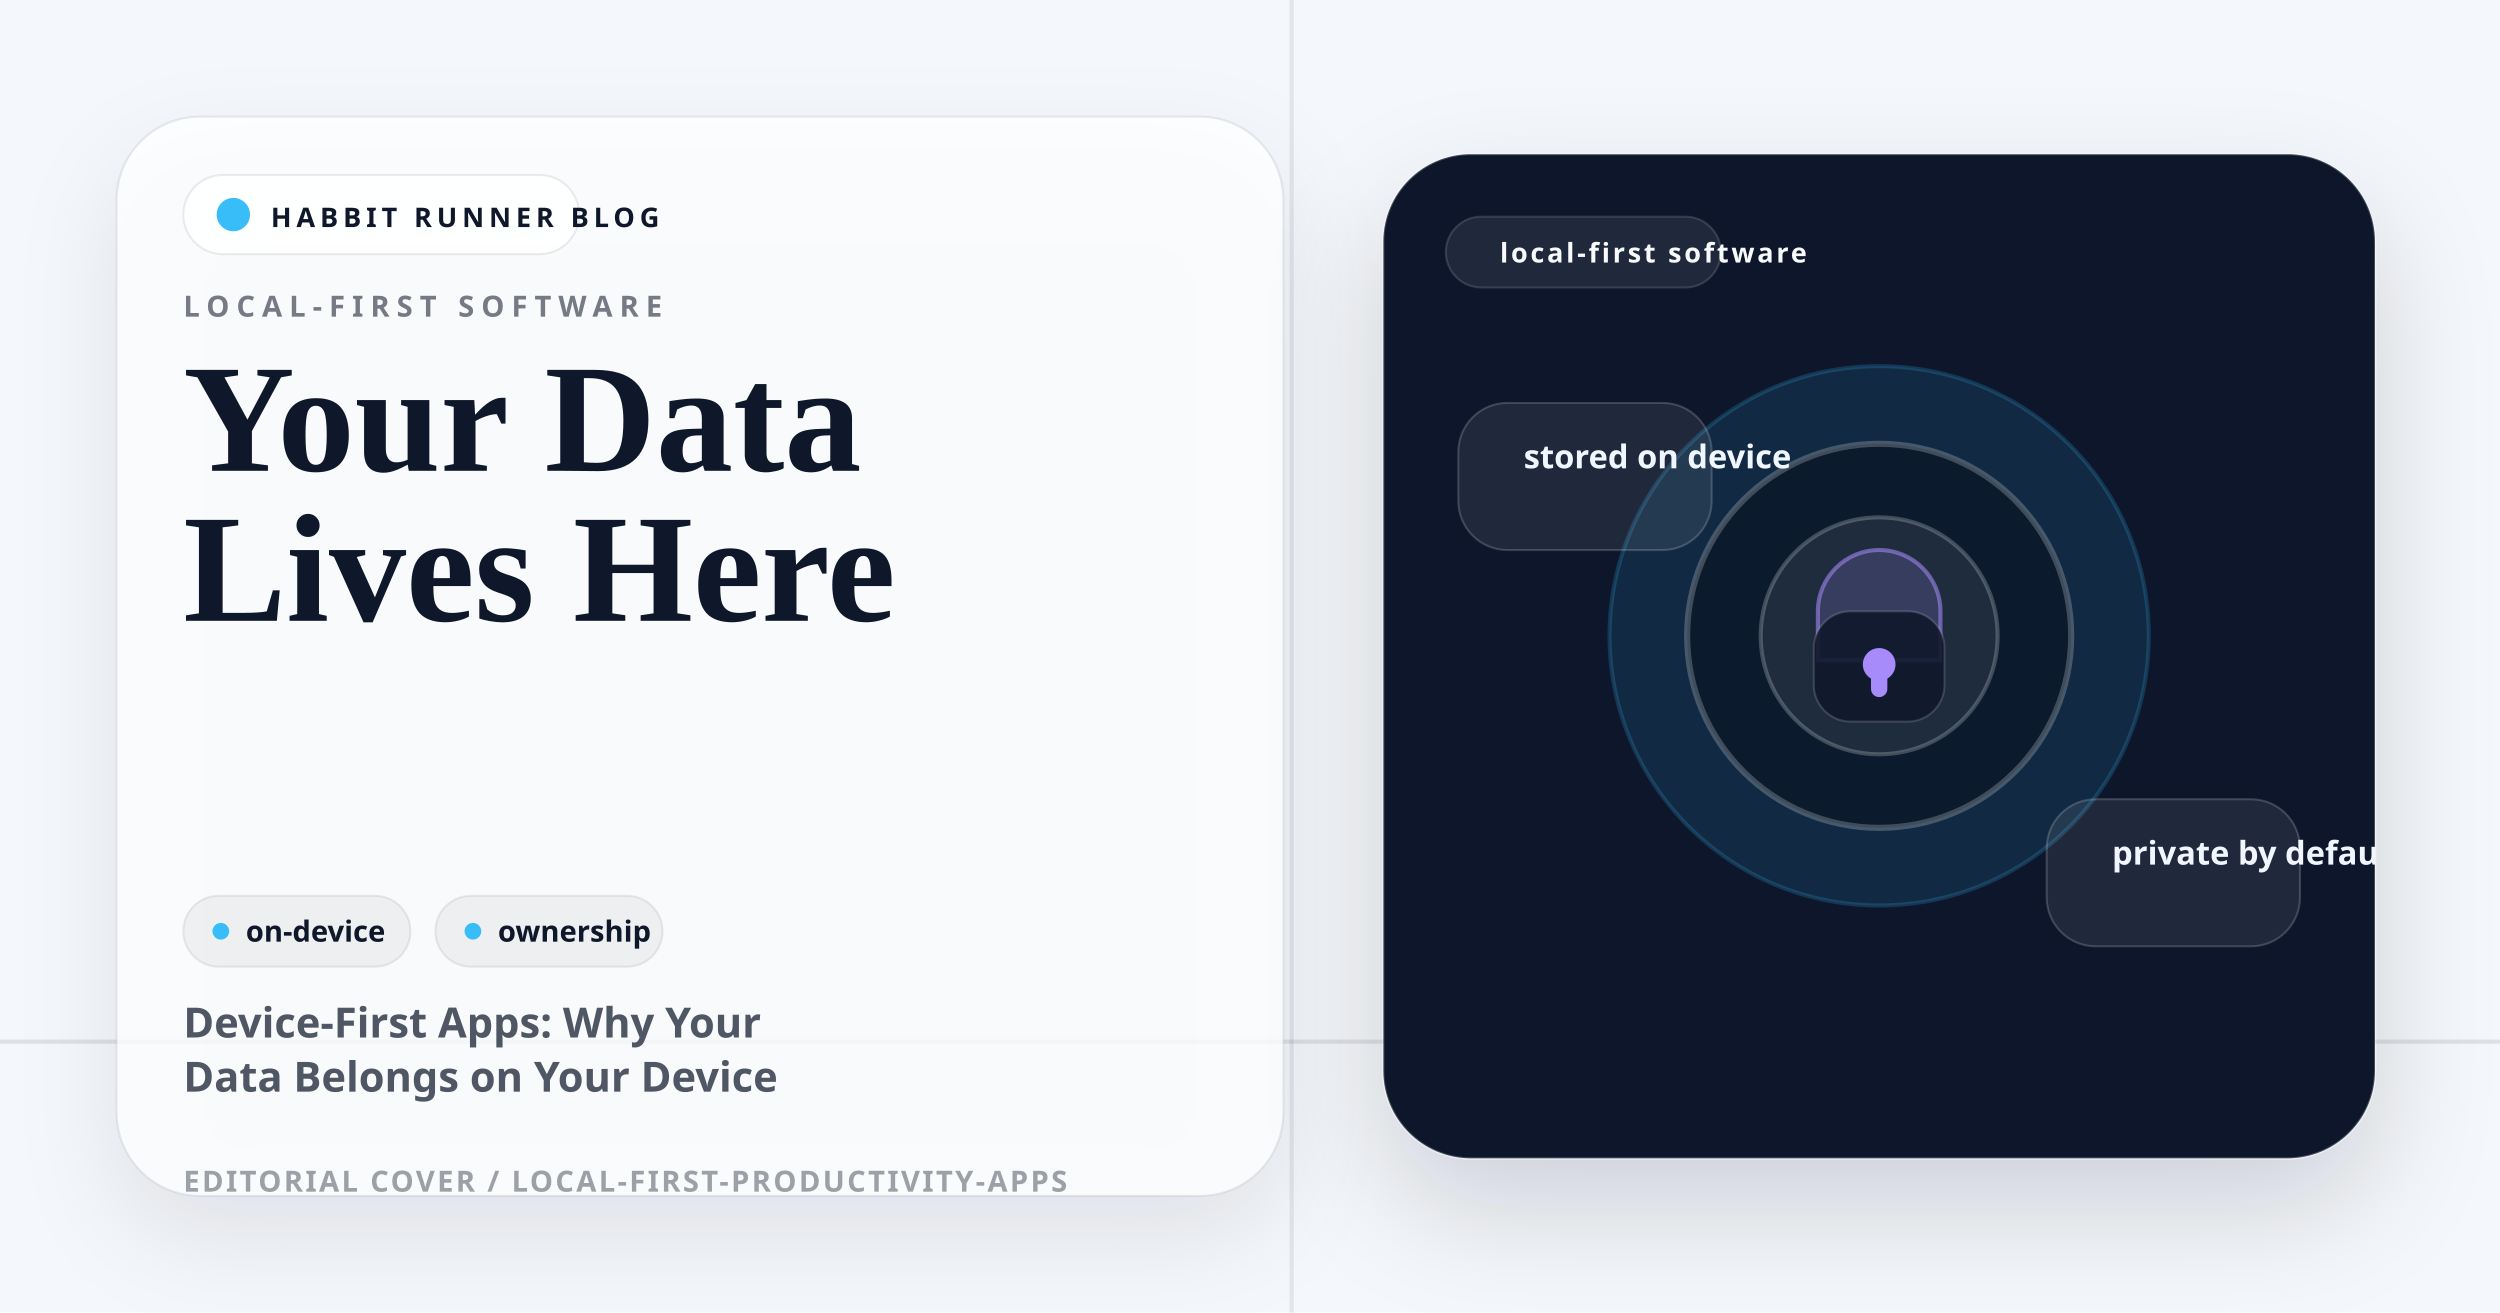
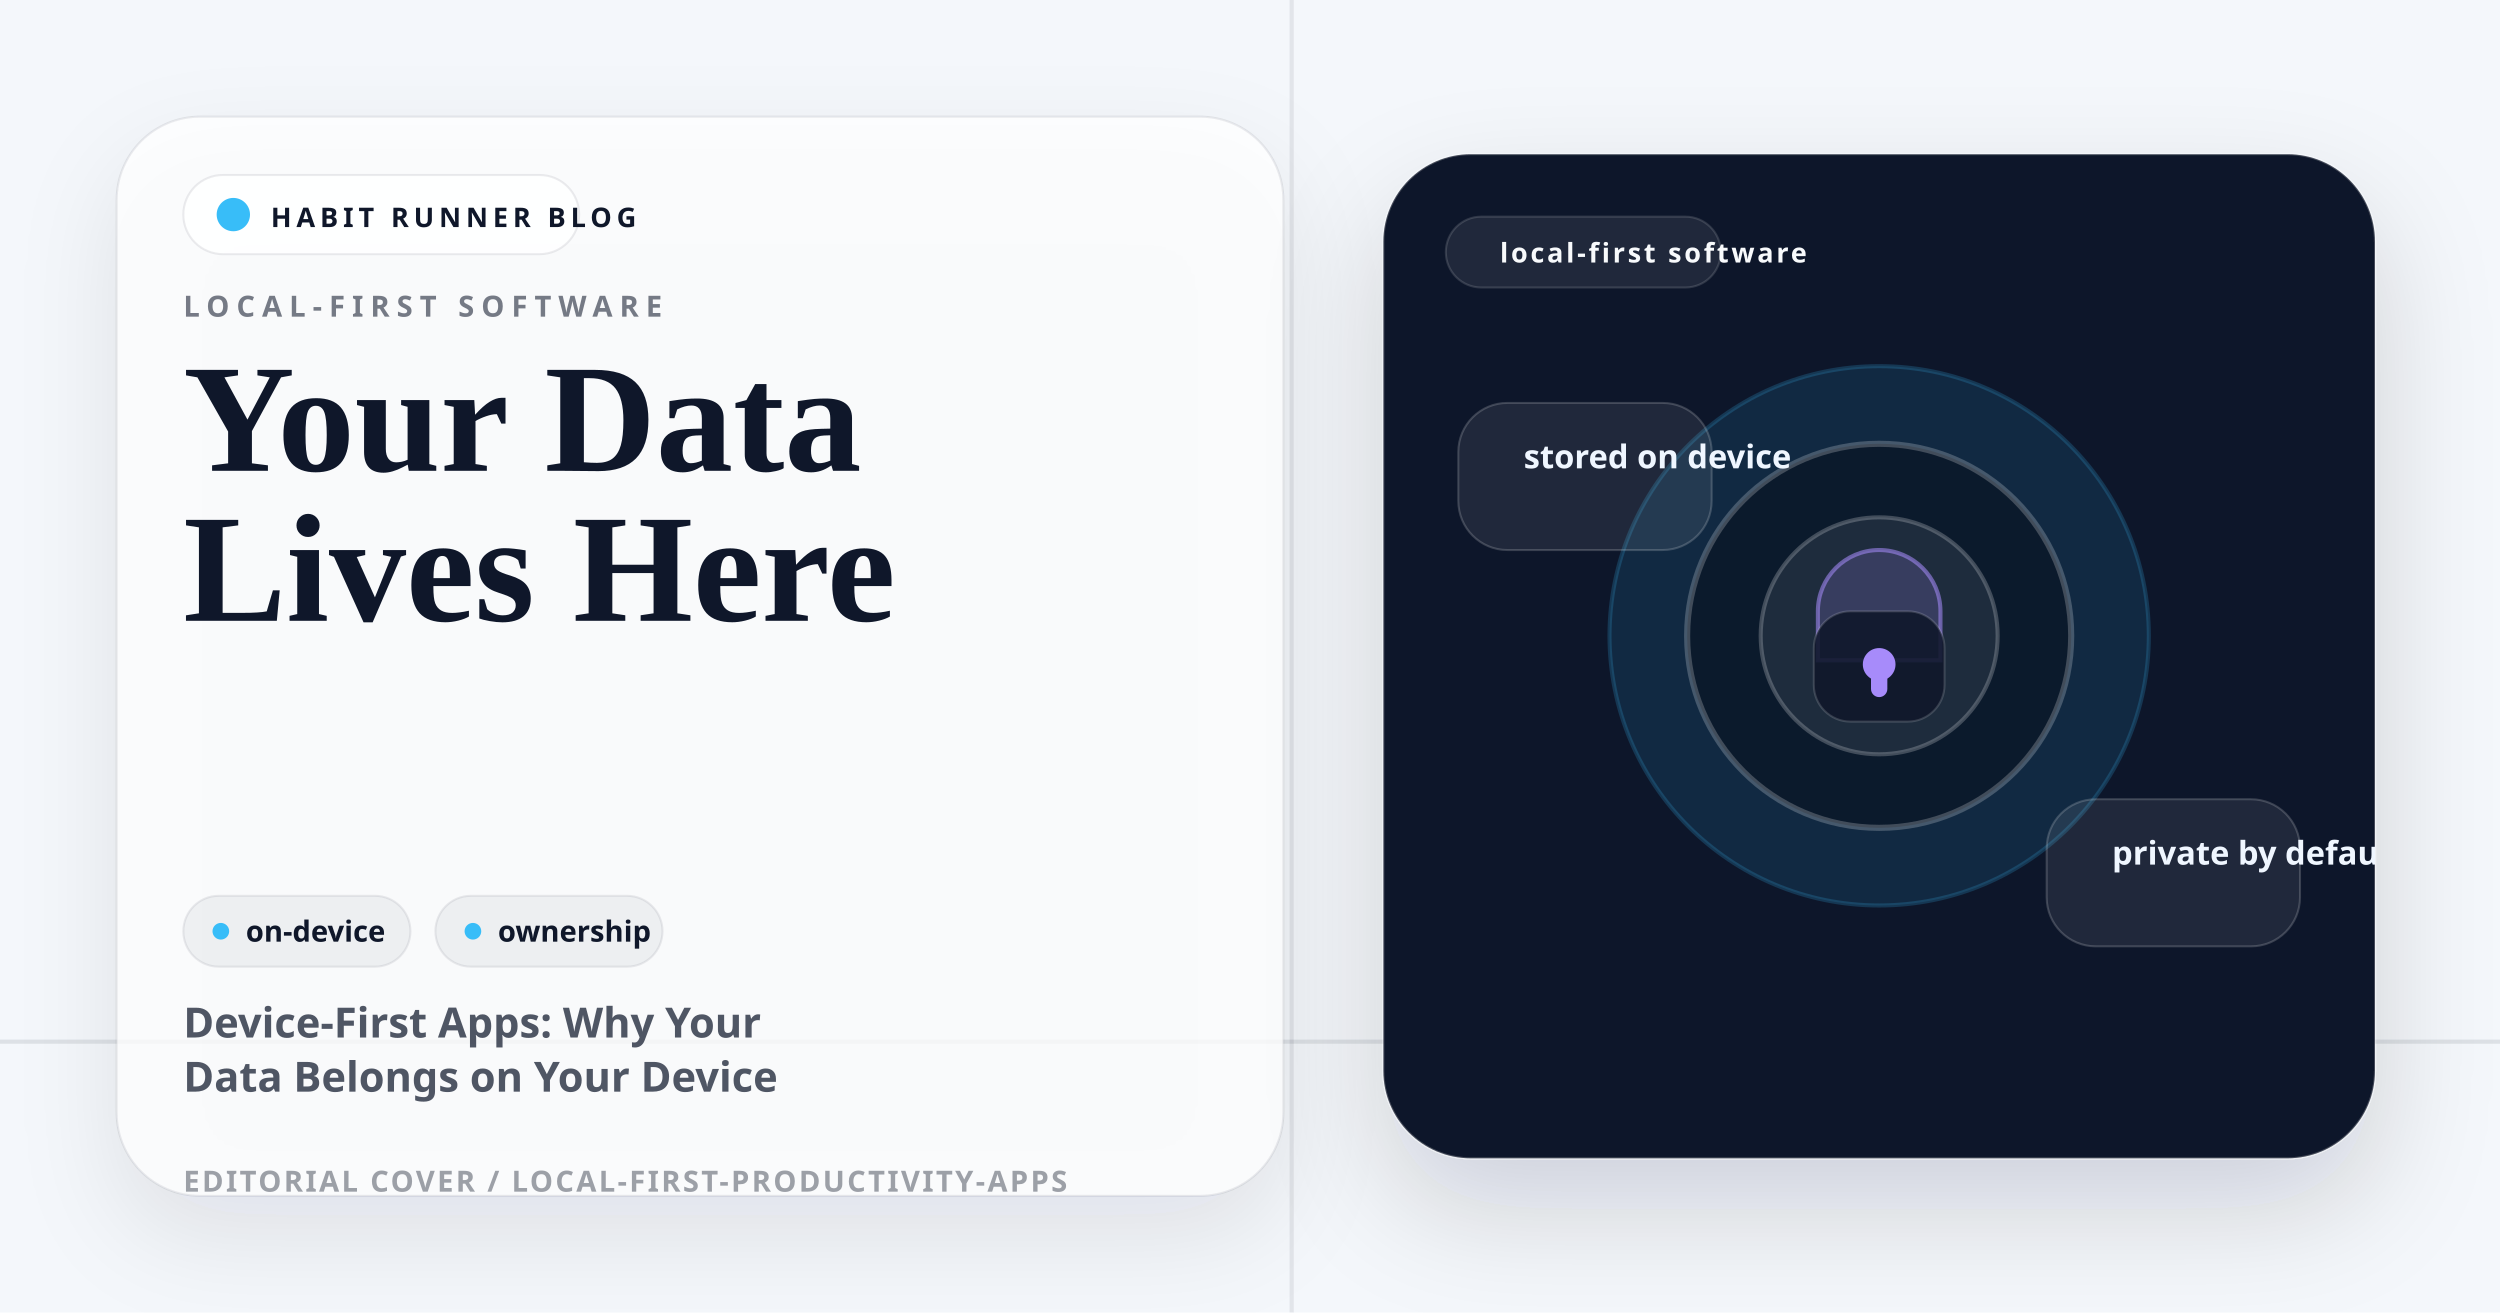
<svg xmlns="http://www.w3.org/2000/svg" width="1200" height="630" viewBox="0 0 1200 630" role="img" aria-label="Device-First Apps: Why Your Data Belongs on Your Device">
  <defs>
    <pattern id="grid" width="48" height="48" patternUnits="userSpaceOnUse">
      <path d="M48 0H0V48" fill="none" stroke="rgba(15, 23, 42, 0.07)" stroke-width="1" />
    </pattern>
    <filter id="shadowSoft" x="-20%" y="-20%" width="140%" height="150%">
      <feDropShadow dx="0" dy="20" stdDeviation="24" flood-color="#0f172a" flood-opacity="0.12" />
    </filter>
    <filter id="shadowBoard" x="-20%" y="-20%" width="140%" height="150%">
      <feDropShadow dx="0" dy="24" stdDeviation="28" flood-color="#0f172a" flood-opacity="0.16" />
    </filter>
    <clipPath id="boardClip">
      <rect x="664" y="74" width="476" height="482" rx="42" />
    </clipPath>
  </defs>
  <rect width="1200" height="630" fill="#f4f7fb" />
  <path d="M0 500 H1200" stroke="rgba(15, 23, 42, 0.1)" stroke-width="2" />
  <path d="M620 0 V630" stroke="rgba(15, 23, 42, 0.08)" stroke-width="2" />
  <rect x="56" y="56" width="560" height="518" rx="40" fill="rgba(255, 255, 255, 0.74)" stroke="rgba(15, 23, 42, 0.08)" filter="url(#shadowSoft)" />
  <rect x="88" y="84" width="190" height="38" rx="19" fill="rgba(255, 255, 255, 0.88)" stroke="rgba(15, 23, 42, 0.08)" />
  <circle cx="112" cy="103" r="8" fill="#38bdf8" />
-   <text x="130" y="109" fill="#0f172a" font-family="'Avenir Next', 'Segoe UI', 'Trebuchet MS', sans-serif" font-size="13" font-weight="700" letter-spacing="0.18em">HABBIT RUNNER BLOG</text>
+   <text x="130" y="109" fill="#0f172a" font-family="'Avenir Next', 'Segoe UI', 'Trebuchet MS', sans-serif" font-size="13" font-weight="700" letter-spacing="0.18em">HABIT RUNNER BLOG</text>
  <text x="88" y="152" fill="rgba(15, 23, 42, 0.56)" font-family="'Avenir Next', 'Segoe UI', 'Trebuchet MS', sans-serif" font-size="14" font-weight="700" letter-spacing="0.24em">LOCAL-FIRST SOFTWARE</text>
  <text x="88" y="226" fill="#0f172a" font-family="'Iowan Old Style', Georgia, 'Times New Roman', serif" font-size="74" font-weight="700">
    <tspan x="88" dy="0">Your Data</tspan>
    <tspan x="88" dy="72">Lives Here</tspan>
  </text>
  <g transform="translate(88 430)">
    <rect width="109" height="34" rx="17" fill="rgba(15, 23, 42, 0.05)" stroke="rgba(15, 23, 42, 0.08)" />
    <circle cx="18" cy="17" r="4" fill="#38bdf8" />
    <text x="30" y="22" fill="#0f172a" font-family="'Avenir Next', 'Segoe UI', 'Trebuchet MS', sans-serif" font-size="14" font-weight="600">on-device</text>
  </g>
  <g transform="translate(209 430)">
    <rect width="109" height="34" rx="17" fill="rgba(15, 23, 42, 0.05)" stroke="rgba(15, 23, 42, 0.08)" />
    <circle cx="18" cy="17" r="4" fill="#38bdf8" />
    <text x="30" y="22" fill="#0f172a" font-family="'Avenir Next', 'Segoe UI', 'Trebuchet MS', sans-serif" font-size="14" font-weight="600">ownership</text>
  </g>
  <text x="88" y="498" fill="rgba(15, 23, 42, 0.72)" font-family="'Avenir Next', 'Segoe UI', 'Trebuchet MS', sans-serif" font-size="20" font-weight="600">
    <tspan x="88" dy="0">Device-First Apps: Why Your</tspan>
    <tspan x="88" dy="26">Data Belongs on Your Device</tspan>
  </text>
  <text x="88" y="572" fill="rgba(15, 23, 42, 0.4)" font-family="'Avenir Next', 'Segoe UI', 'Trebuchet MS', sans-serif" font-size="14" font-weight="700" letter-spacing="0.08em">EDITORIAL COVER / LOCAL-FIRST-PRODUCTIVITY-APPS</text>
  <g filter="url(#shadowBoard)">
    <rect x="664" y="74" width="476" height="482" rx="42" fill="#0f172a" stroke="rgba(255, 255, 255, 0.22)" />
  </g>
  <rect x="694" y="104" width="132" height="34" rx="17" fill="rgba(255, 255, 255, 0.08)" stroke="rgba(255, 255, 255, 0.14)" />
  <text x="720" y="126" fill="#f8fafc" font-family="'Avenir Next', 'Segoe UI', 'Trebuchet MS', sans-serif" font-size="13" font-weight="700" letter-spacing="0.1em">local-first software</text>
  <g clip-path="url(#boardClip)">
    <g transform="translate(558.7961 83.58252) scale(0.9805825)">
      <circle cx="350" cy="226" r="132" fill="rgba(56, 189, 248, 0.12)" stroke="rgba(56, 189, 248, 0.2)" stroke-width="2" />
      <circle cx="350" cy="226" r="94" fill="rgba(8, 17, 31, 0.6)" stroke="rgba(255, 255, 255, 0.22)" stroke-width="3" />
      <circle cx="350" cy="226" r="58" fill="rgba(255, 255, 255, 0.08)" stroke="rgba(255, 255, 255, 0.22)" stroke-width="2" />
      <path d="M350 184 a30 30 0 0 1 30 30 v24 h-60 v-24 a30 30 0 0 1 30 -30Z" fill="rgba(167, 139, 250, 0.18)" stroke="rgba(167, 139, 250, 0.56)" stroke-width="2" />
      <rect x="318" y="214" width="64" height="54" rx="18" fill="rgba(15, 23, 42, 0.88)" stroke="rgba(255, 255, 255, 0.16)" />
      <circle cx="350" cy="240" r="8" fill="#a78bfa" />
      <rect x="346" y="240" width="8" height="16" rx="4" fill="#a78bfa" />
      <rect x="144" y="112" width="124" height="72" rx="24" fill="rgba(255, 255, 255, 0.08)" stroke="rgba(255, 255, 255, 0.18)" />
      <text x="176" y="144" fill="#eff6ff" font-family="'Avenir Next', 'Segoe UI', 'Trebuchet MS', sans-serif" font-size="16" font-weight="700">stored on device</text>
      <rect x="432" y="306" width="124" height="72" rx="24" fill="rgba(255, 255, 255, 0.08)" stroke="rgba(255, 255, 255, 0.18)" />
      <text x="464" y="338" fill="#eff6ff" font-family="'Avenir Next', 'Segoe UI', 'Trebuchet MS', sans-serif" font-size="16" font-weight="700">private by default</text>
    </g>
  </g>
</svg>
